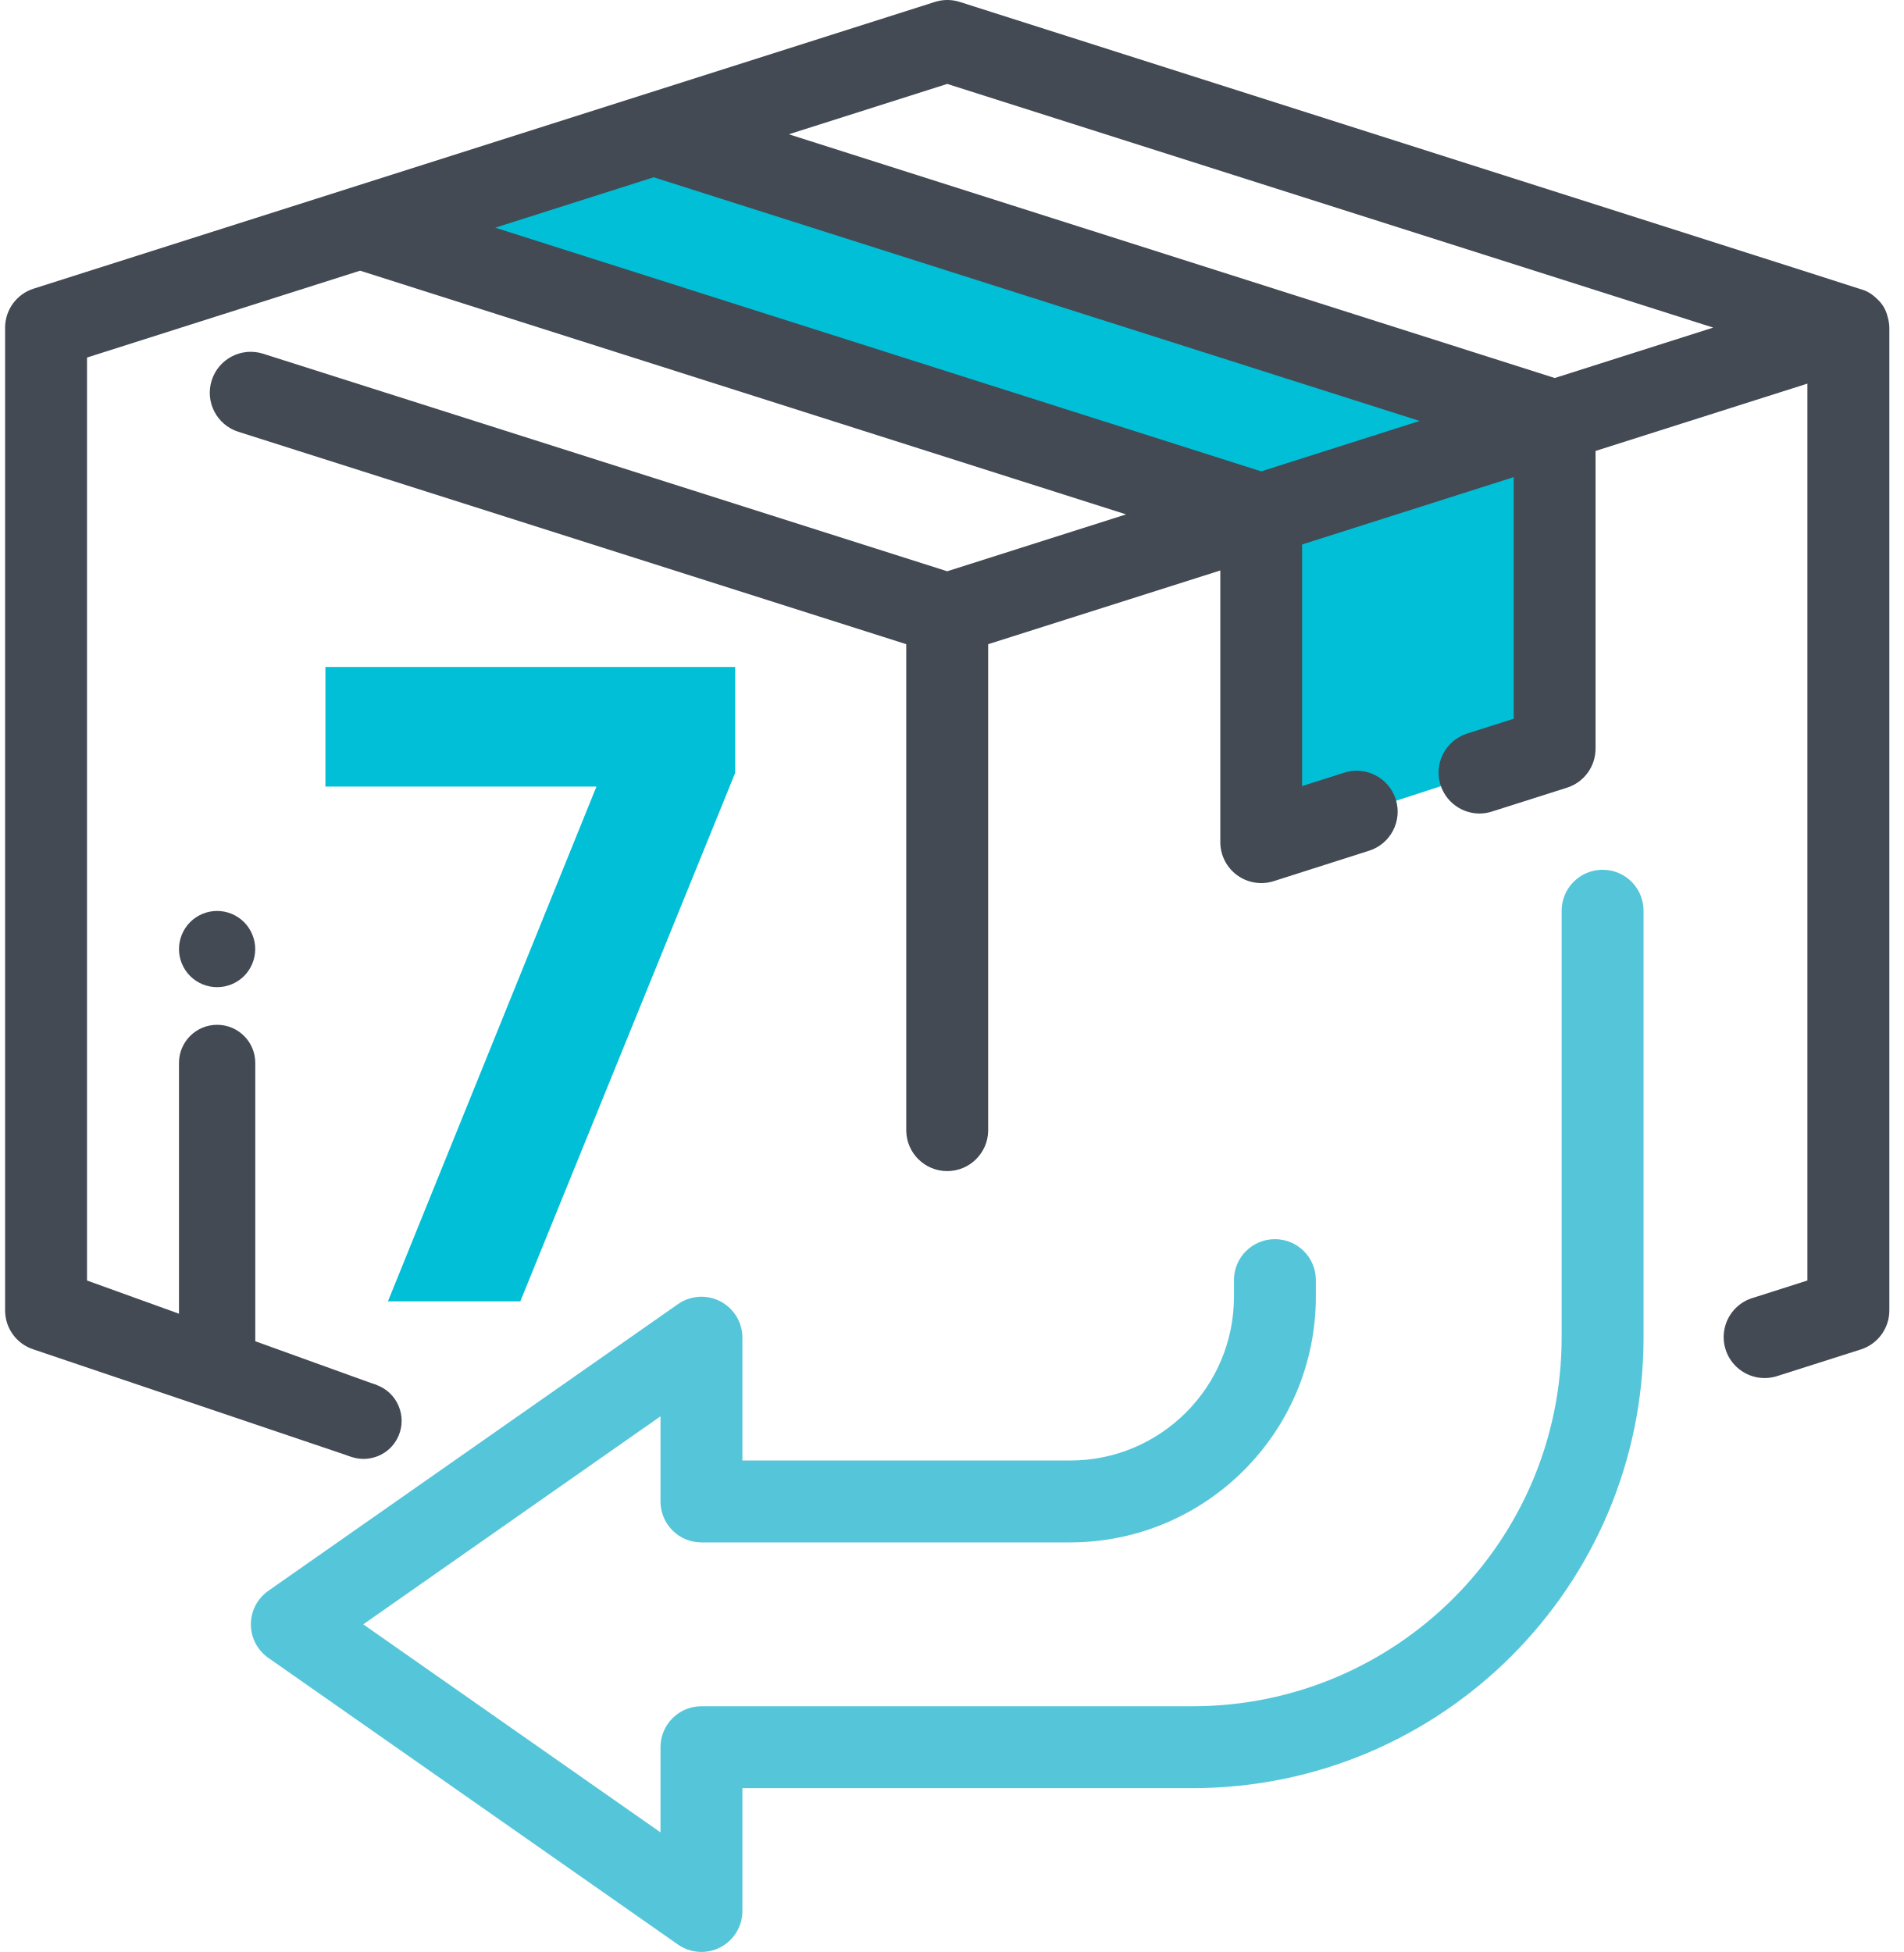
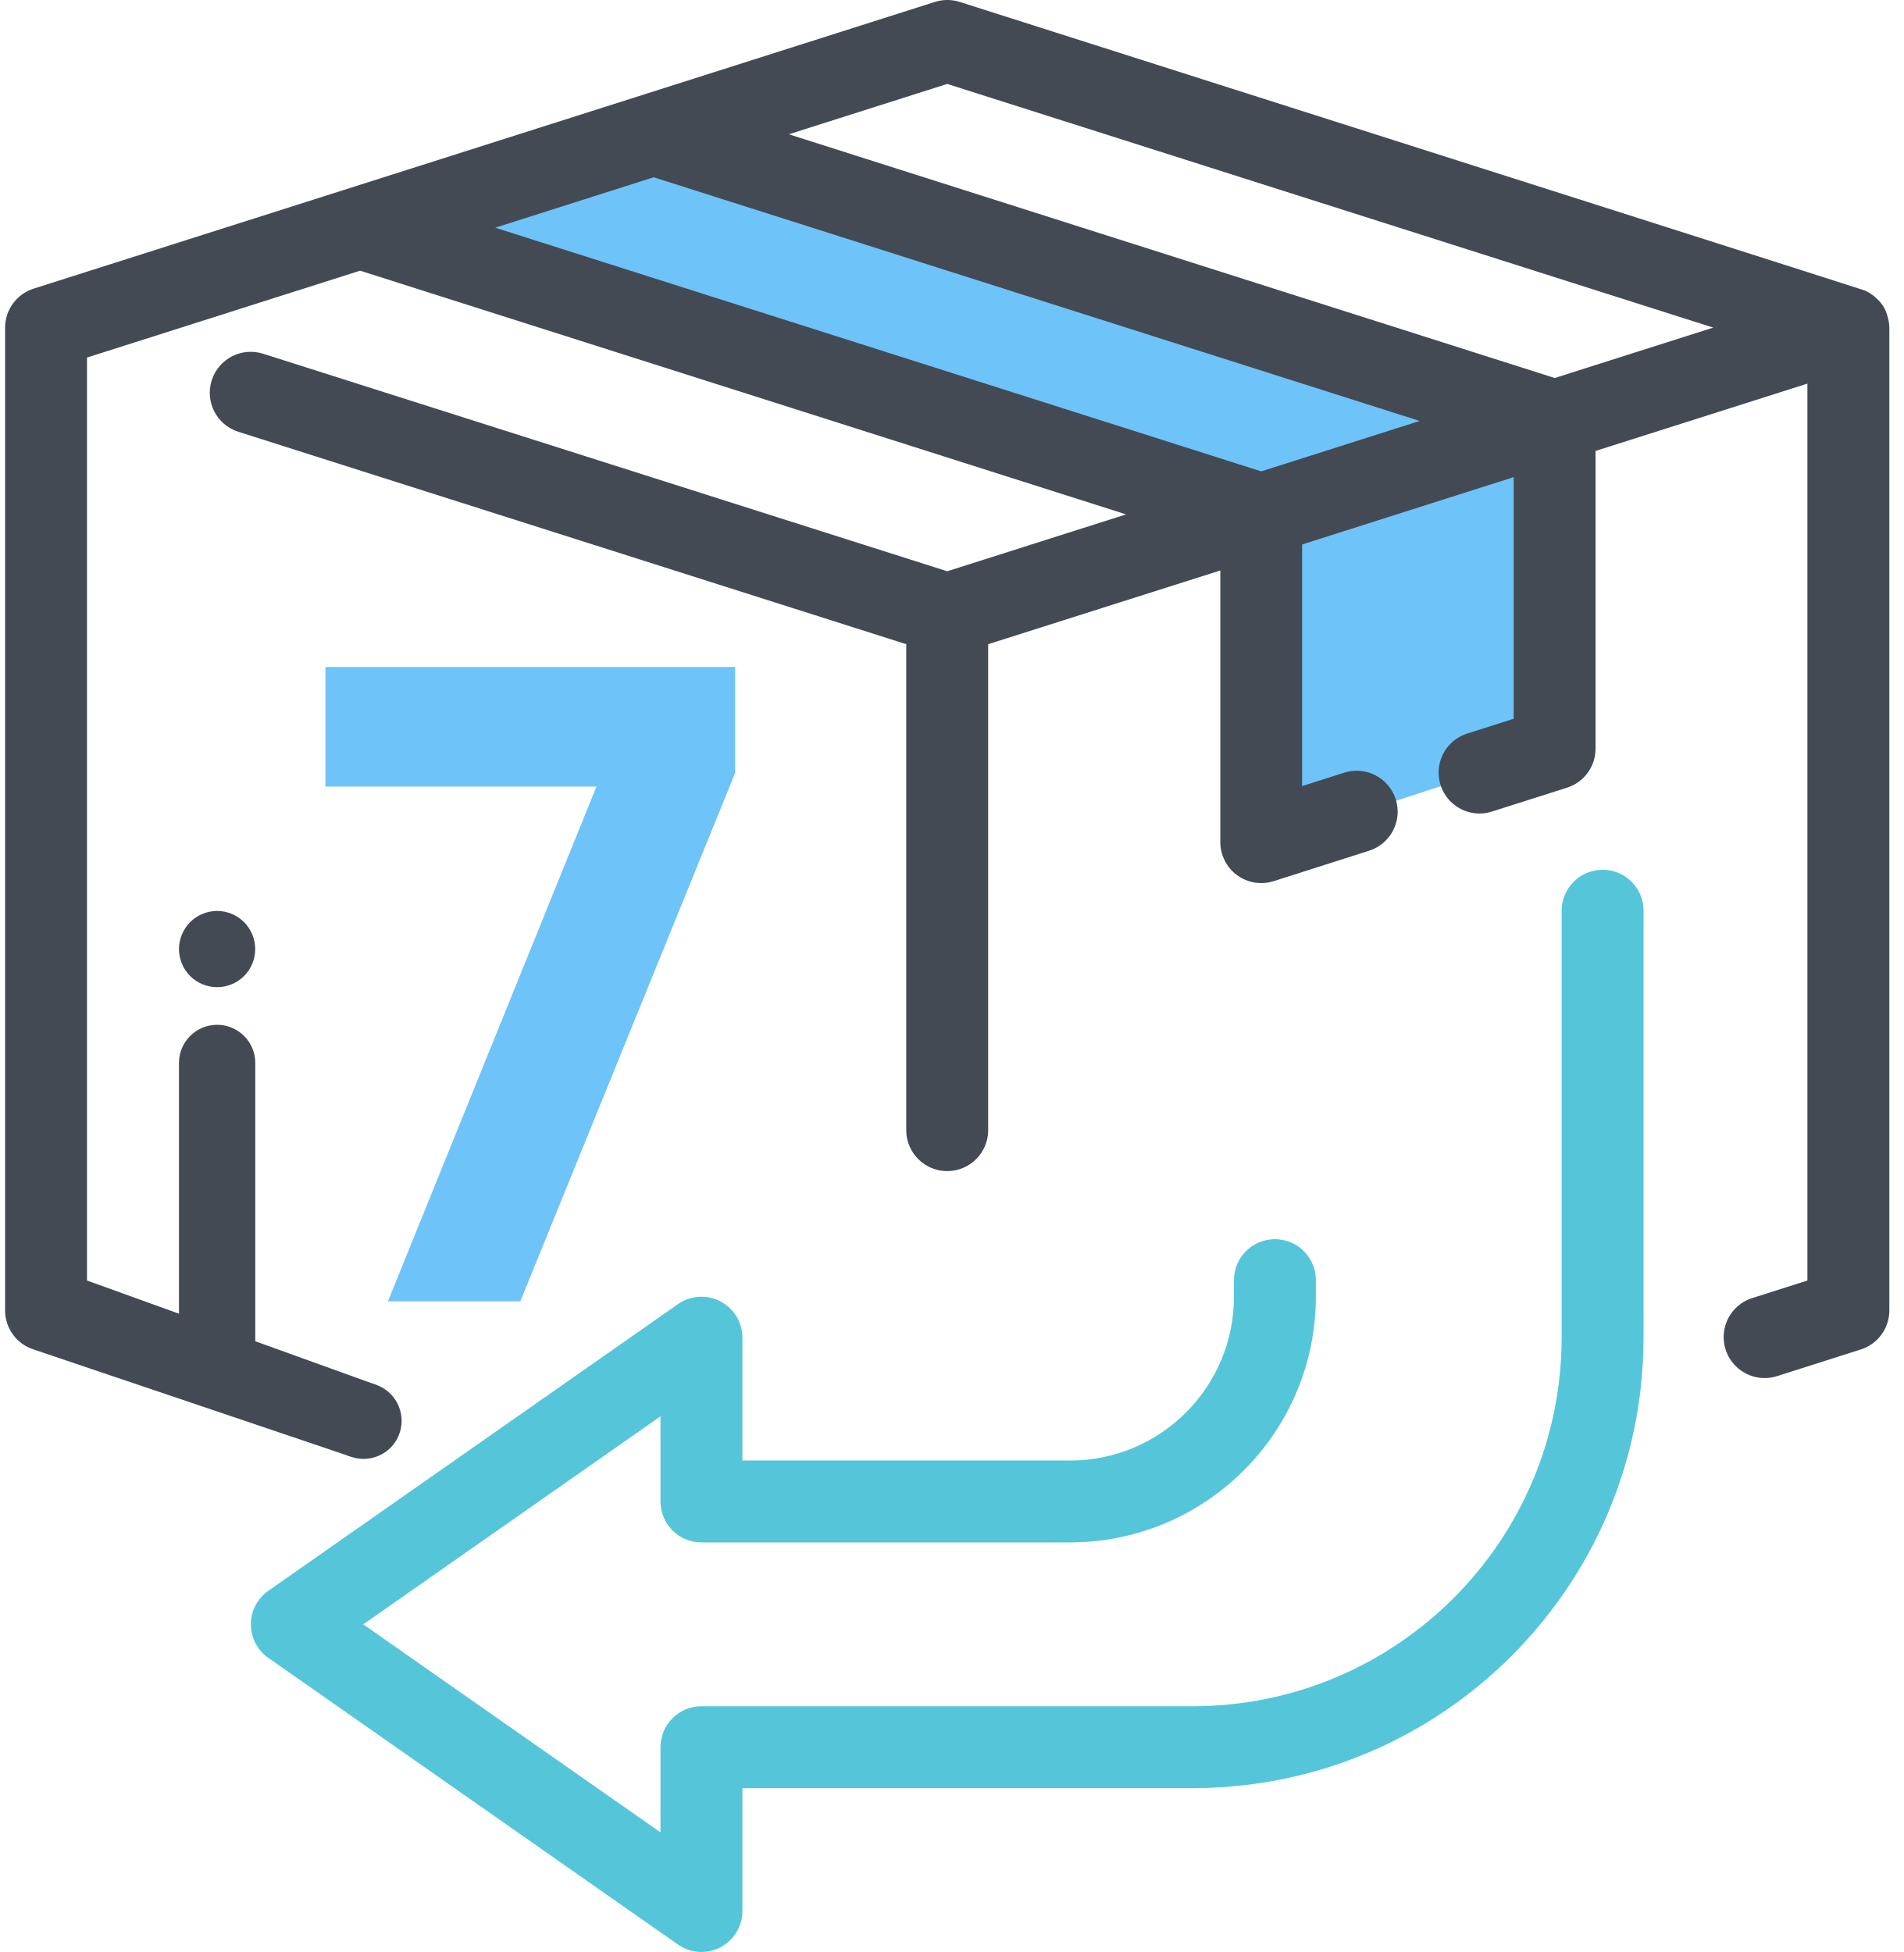
<svg xmlns="http://www.w3.org/2000/svg" width="117" height="120" viewBox="0 0 117 120">
  <g fill="none" fill-rule="evenodd">
-     <path fill="#00bfd6" d="M46.573 8.182l47.733 14.917v23.36L78.514 51.6V29.398L28.821 13.557z" />
+     <path fill="#6ec3f9" d="M46.573 8.182l47.733 14.917v23.36L78.514 51.6V29.398L28.821 13.557z" />
    <path fill="#434A54" fill-rule="nonzero" d="M116.014 19.464a2.075 2.075 0 0 0-.647-1.088 2.588 2.588 0 0 0-.47-.373 2.567 2.567 0 0 0-.3-.15c-.048-.028-18.584-5.94-55.609-17.735a2.52 2.52 0 0 0-1.526 0L2.075 17.742a2.518 2.518 0 0 0-1.762 2.396v60.423c0 1.098.714 2.07 1.762 2.4l19.451 6.575c.33.105.873-1.358 1.626-4.389L5.348 78.72V21.98l16.785-5.34 47.08 14.982-10.995 3.497-42.044-13.373a2.517 2.517 0 1 0-1.526 4.798L55.7 39.602v29.924a2.518 2.518 0 0 0 5.035 0V39.602l14.268-4.532v16.702a2.518 2.518 0 0 0 3.273 2.4l5.873-1.874a2.517 2.517 0 1 0-1.526-4.798l-2.593.825V33.472l13.006-4.14v14.854l-2.86.91a2.517 2.517 0 0 0 .756 4.916c.256 0 .51-.04.755-.118l4.617-1.468a2.517 2.517 0 0 0 1.762-2.4V27.722l13.021-4.139v55.136l-3.272 1.045a2.518 2.518 0 1 0 1.371 4.845c.031-.01 1.756-.558 5.175-1.648a2.517 2.517 0 0 0 1.762-2.4V20.139a2.517 2.517 0 0 0-.109-.674zm-38.496 9.514l-47.08-14.98 9.739-3.1 47.079 14.98-9.738 3.1zm18.04-5.74L48.483 8.255l9.736-3.096 47.079 14.98-9.738 3.099z" />
    <path fill="#434A54" fill-rule="nonzero" d="M13.345 63A2.345 2.345 0 0 0 11 65.345v17.034a2.345 2.345 0 0 0 4.69 0V65.345A2.345 2.345 0 0 0 13.345 63zM13.344 56c-.617 0-1.221.25-1.657.687a2.363 2.363 0 0 0-.687 1.66c0 .613.25 1.218.687 1.656a2.36 2.36 0 0 0 1.657.684A2.36 2.36 0 0 0 15 60.004c.436-.438.687-1.04.687-1.657 0-.619-.251-1.223-.687-1.66A2.361 2.361 0 0 0 13.344 56zM22.344 85c-.617 0-1.221.25-1.657.687a2.363 2.363 0 0 0-.687 1.66c0 .613.25 1.218.687 1.656a2.36 2.36 0 0 0 1.657.684A2.36 2.36 0 0 0 24 89.004c.436-.438.686-1.04.686-1.657 0-.619-.25-1.223-.686-1.66A2.361 2.361 0 0 0 22.344 85z" />
    <path fill="#55C6D9" fill-rule="nonzero" d="M98.5 53.47a2.518 2.518 0 0 0-2.518 2.517v26.246c-.014 12.508-10.15 22.645-22.659 22.659h-30.21a2.518 2.518 0 0 0-2.518 2.517v5.235L22.327 99.857 40.595 87.07v5.234a2.518 2.518 0 0 0 2.517 2.517h22.659c8.339-.008 15.097-6.766 15.105-15.105v-1.07a2.518 2.518 0 0 0-5.035 0v1.07c0 5.561-4.509 10.07-10.07 10.07H45.63v-7.553a2.518 2.518 0 0 0-3.96-2.062L16.493 97.795a2.517 2.517 0 0 0 0 4.124l25.177 17.623a2.517 2.517 0 0 0 3.96-2.062v-7.553h27.693c15.288-.018 27.676-12.406 27.694-27.694V55.987a2.518 2.518 0 0 0-2.518-2.518z" />
-     <path fill="#00bfd6" d="M20 41h25.183v6.519L31.979 80h-8.135L36.66 48.354H20z" />
+     <path fill="#6ec3f9" d="M20 41h25.183v6.519L31.979 80h-8.135L36.66 48.354H20z" />
  </g>
</svg>
